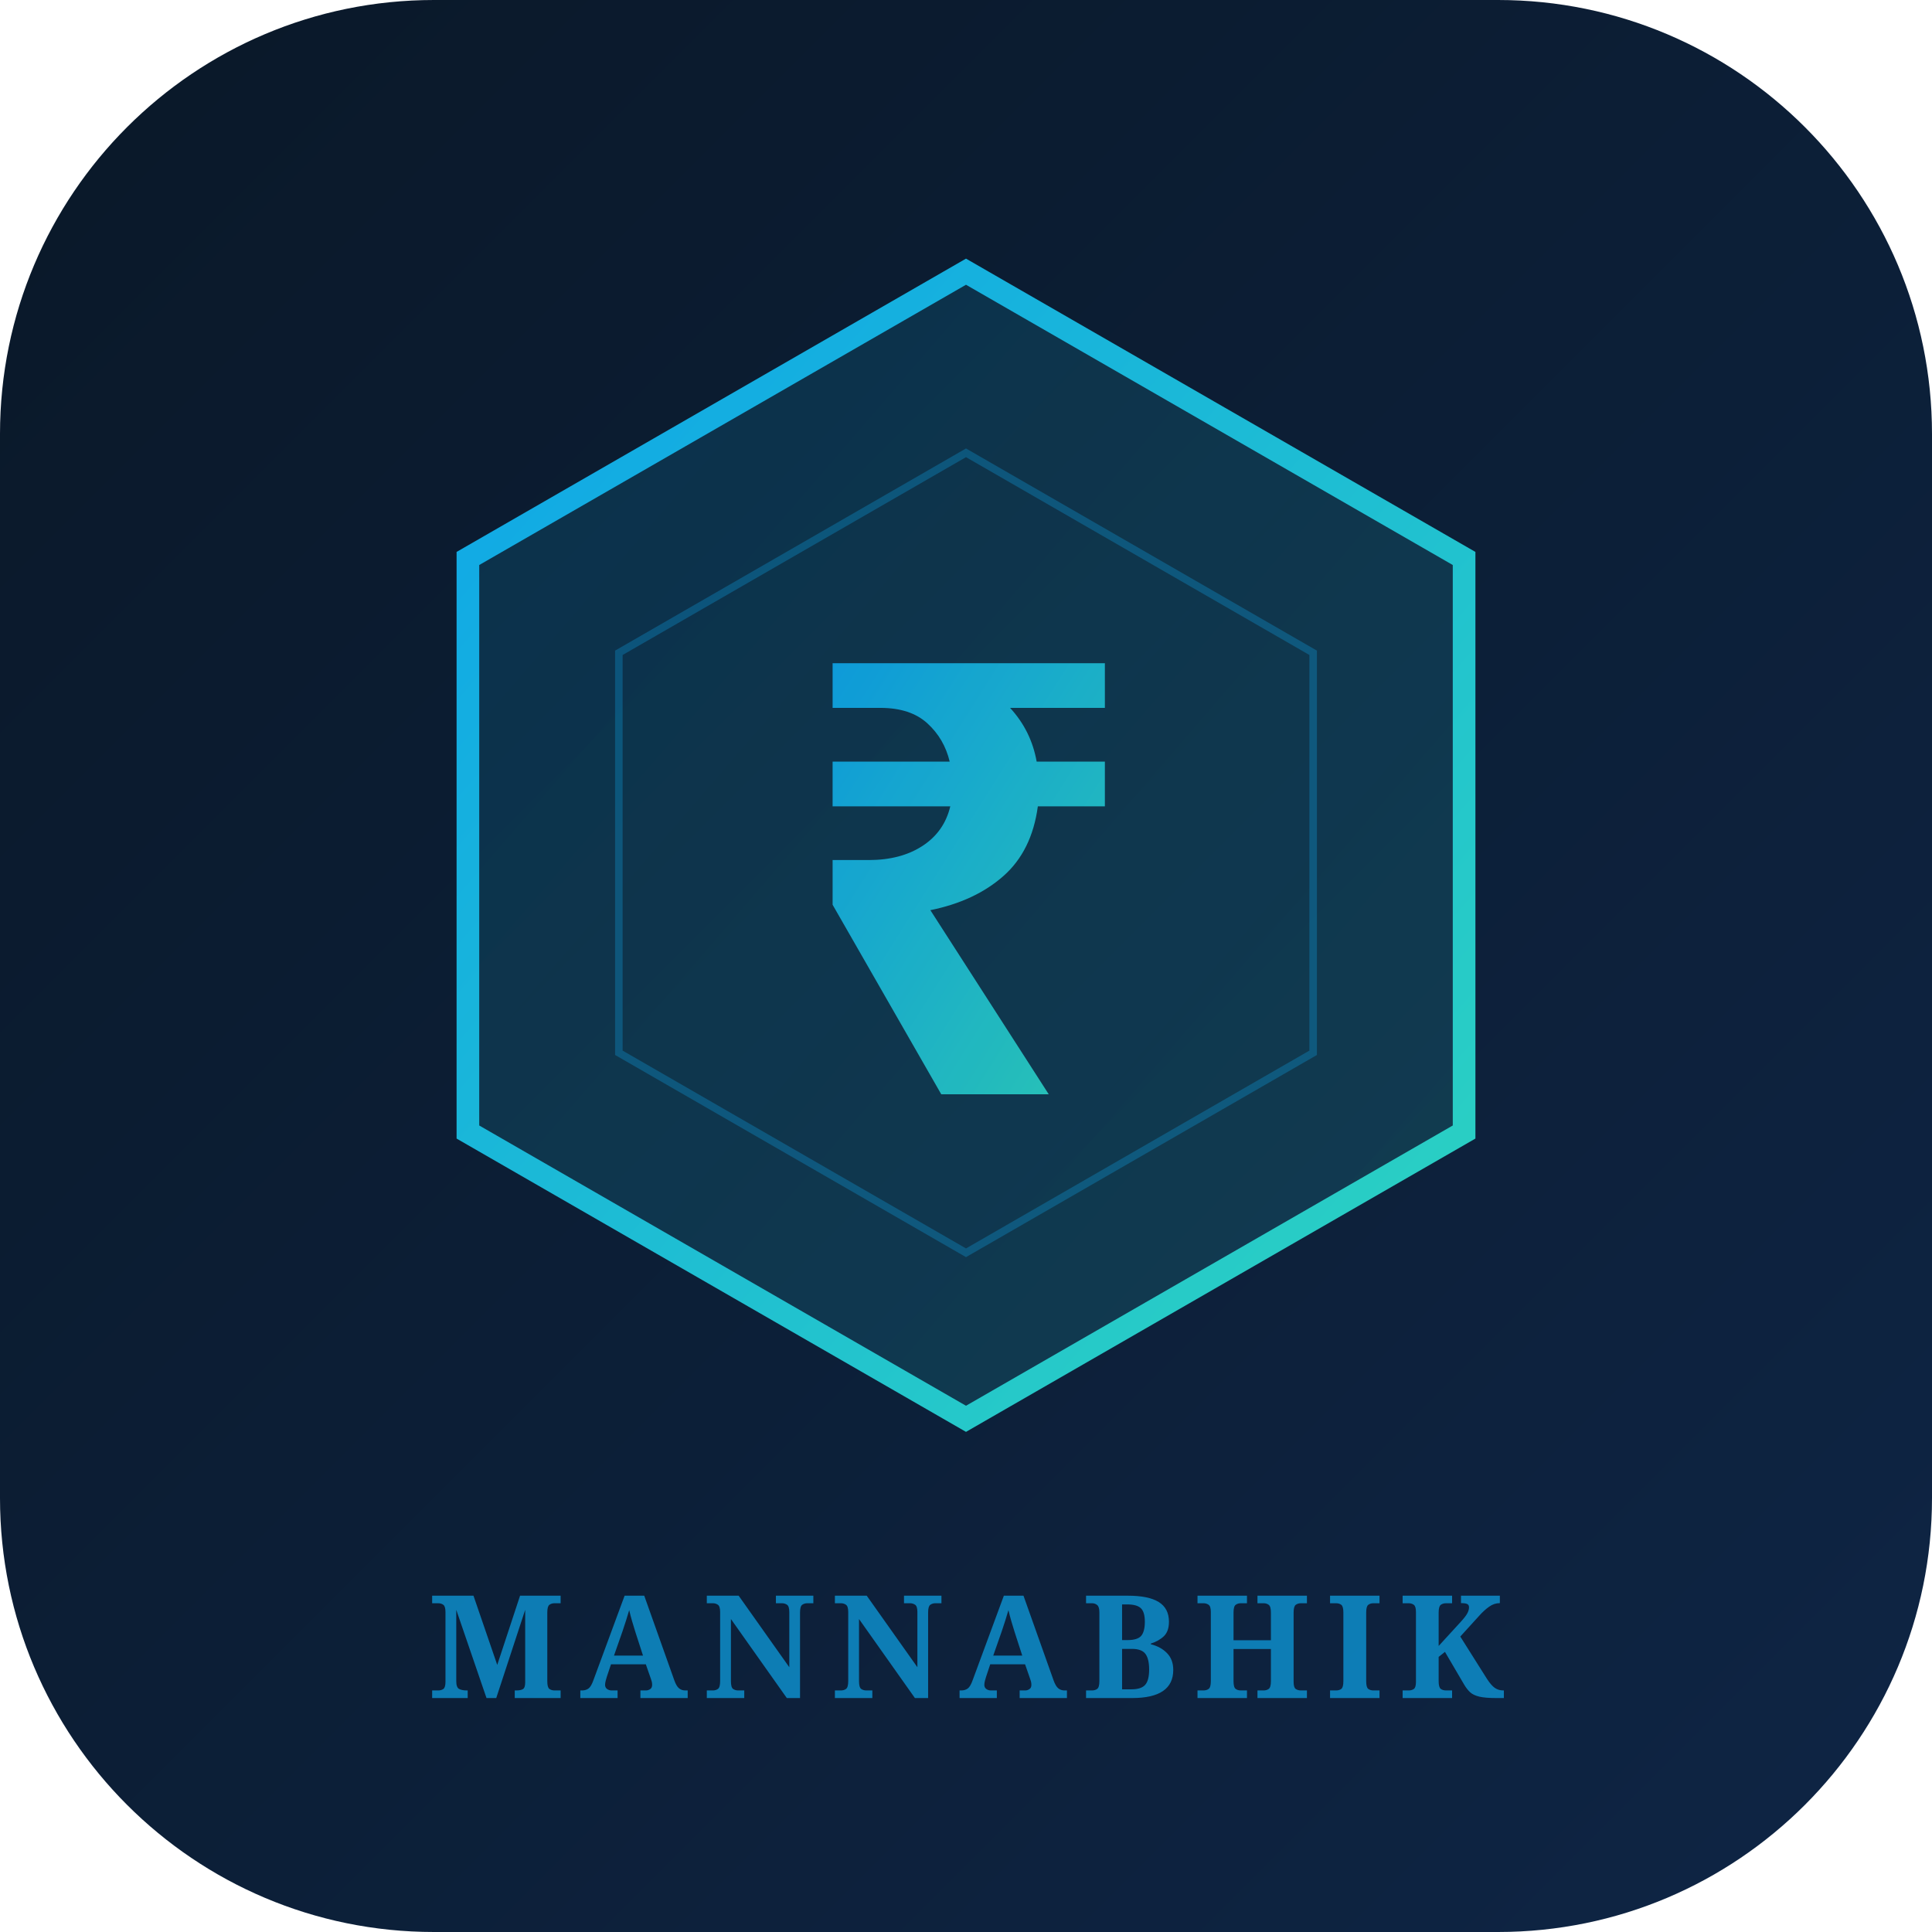
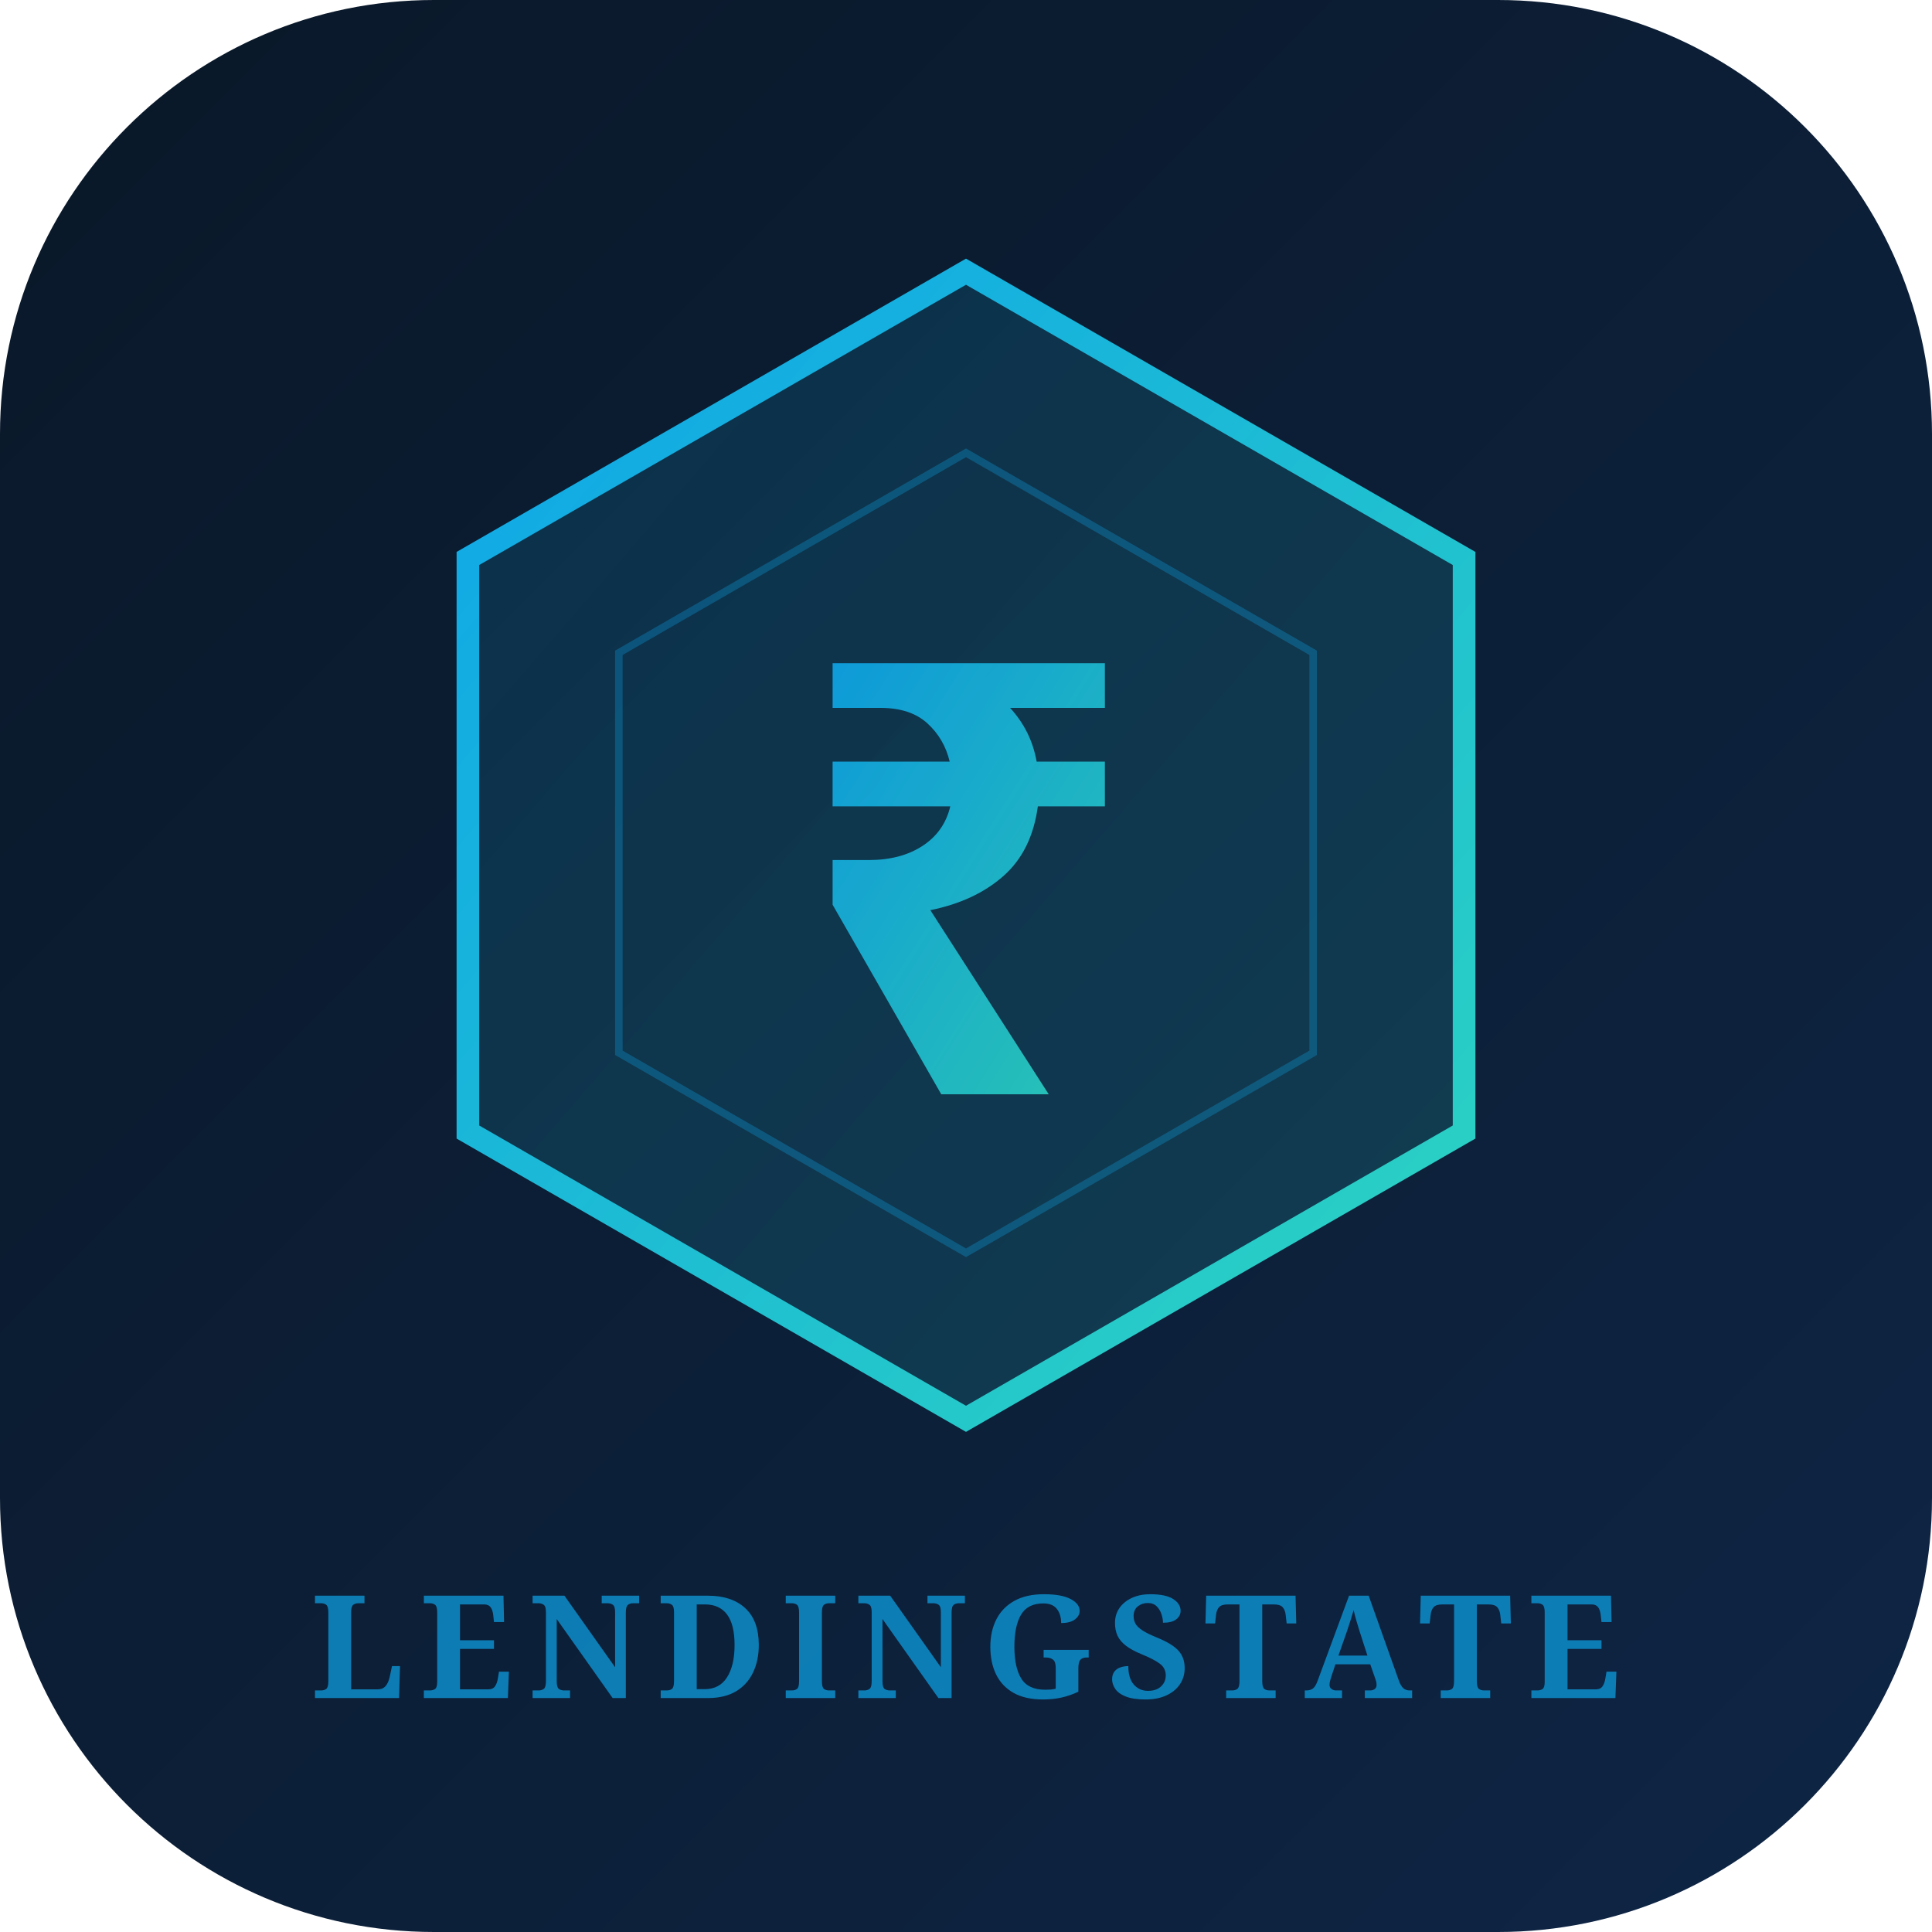
<svg xmlns="http://www.w3.org/2000/svg" viewBox="0 0 512 512">
  <defs>
    <linearGradient id="g5bg" x1="0%" y1="0%" x2="100%" y2="100%">
      <stop offset="0%" stop-color="#0A1828" />
      <stop offset="100%" stop-color="#0E2545" />
    </linearGradient>
    <linearGradient id="g5h" x1="0%" y1="0%" x2="100%" y2="100%">
      <stop offset="0%" stop-color="#0EA5E9" />
      <stop offset="100%" stop-color="#2DD4BF" />
    </linearGradient>
  </defs>
  <rect width="512" height="512" rx="115" fill="url(#g5bg)" />
  <polygon points="256,72 388,148 388,300 256,376 124,300 124,148" fill="url(#g5h)" opacity="0.15" />
  <polygon points="256,72 388,148 388,300 256,376 124,300 124,148" fill="none" stroke="url(#g5h)" stroke-width="6" />
  <polygon points="256,120 348,173 348,279 256,332 164,279 164,173" fill="none" stroke="rgba(14,165,233,0.3)" stroke-width="2" />
  <text x="256" y="290" text-anchor="middle" font-family="Arial" font-size="160" font-weight="900" fill="url(#g5h)" opacity="0.9">₹</text>
-   <text x="256" y="450" text-anchor="middle" font-family="Georgia,serif" font-size="38" font-weight="700" fill="rgba(14,165,233,0.7)" letter-spacing="4">MANNABHIK</text>
+   <text x="256" y="450" text-anchor="middle" font-family="Georgia,serif" font-size="38" font-weight="700" fill="rgba(14,165,233,0.7)" letter-spacing="4">LENDINGSTATE</text>
</svg>
